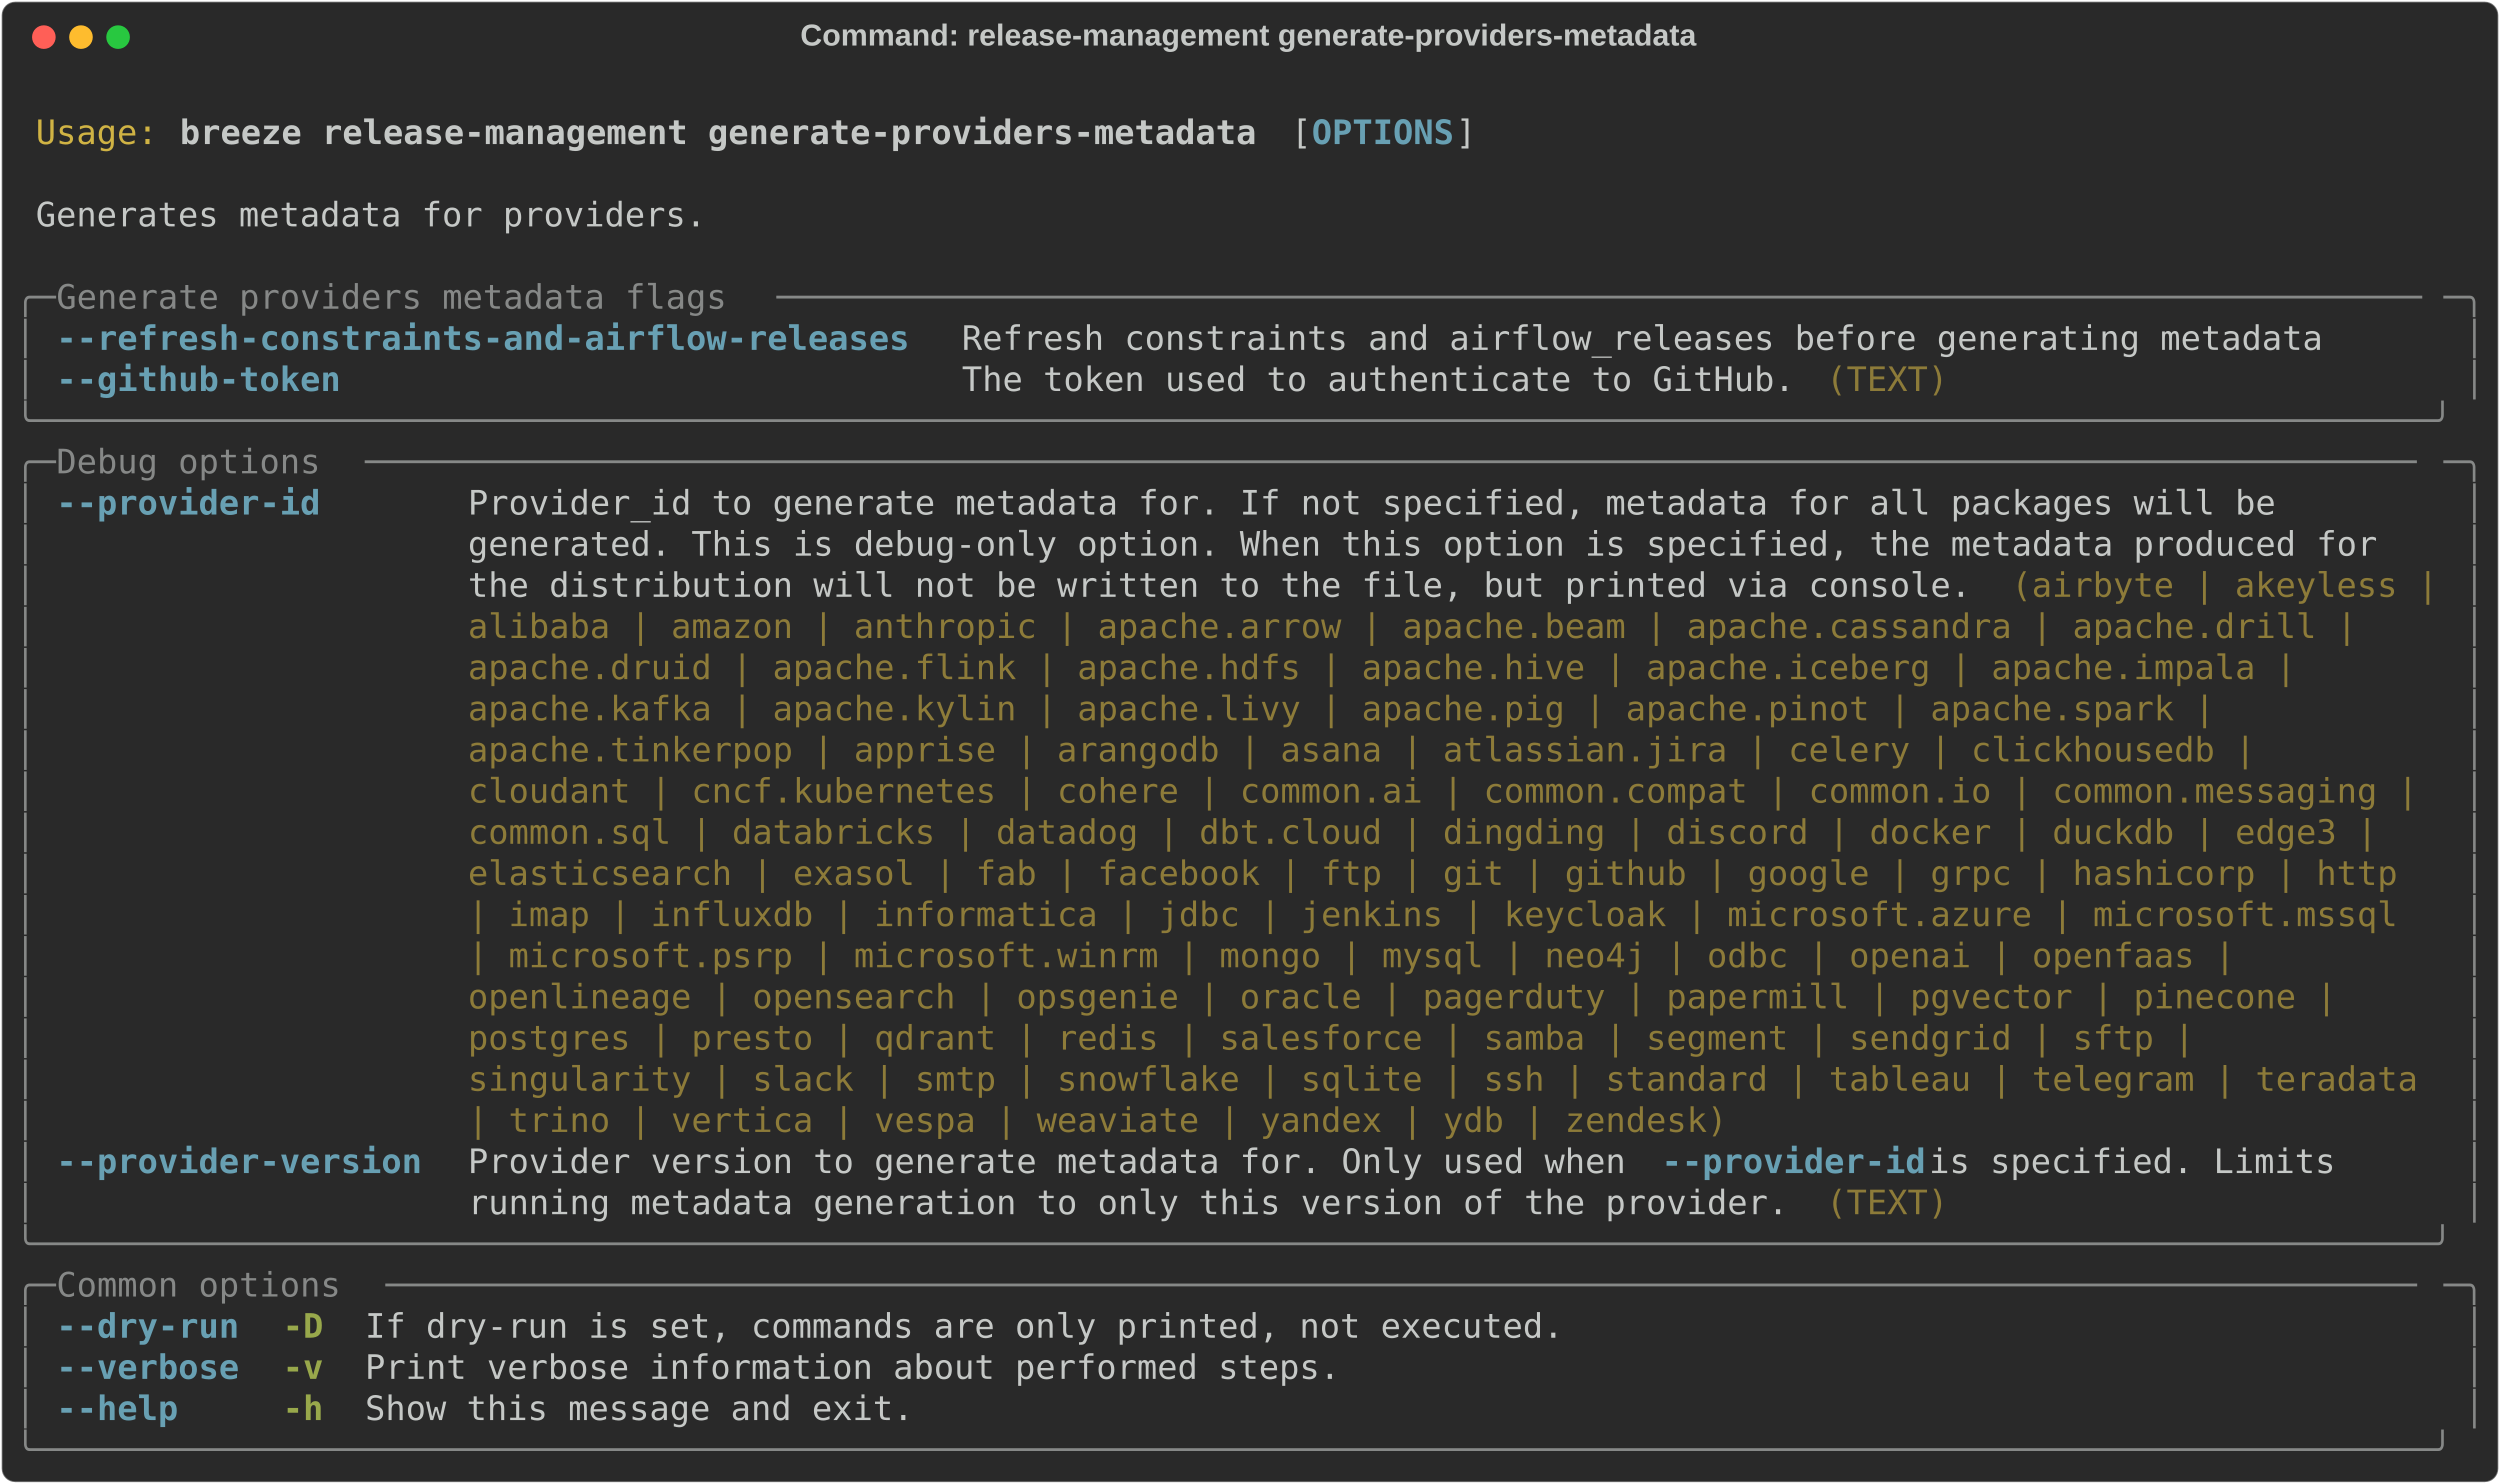
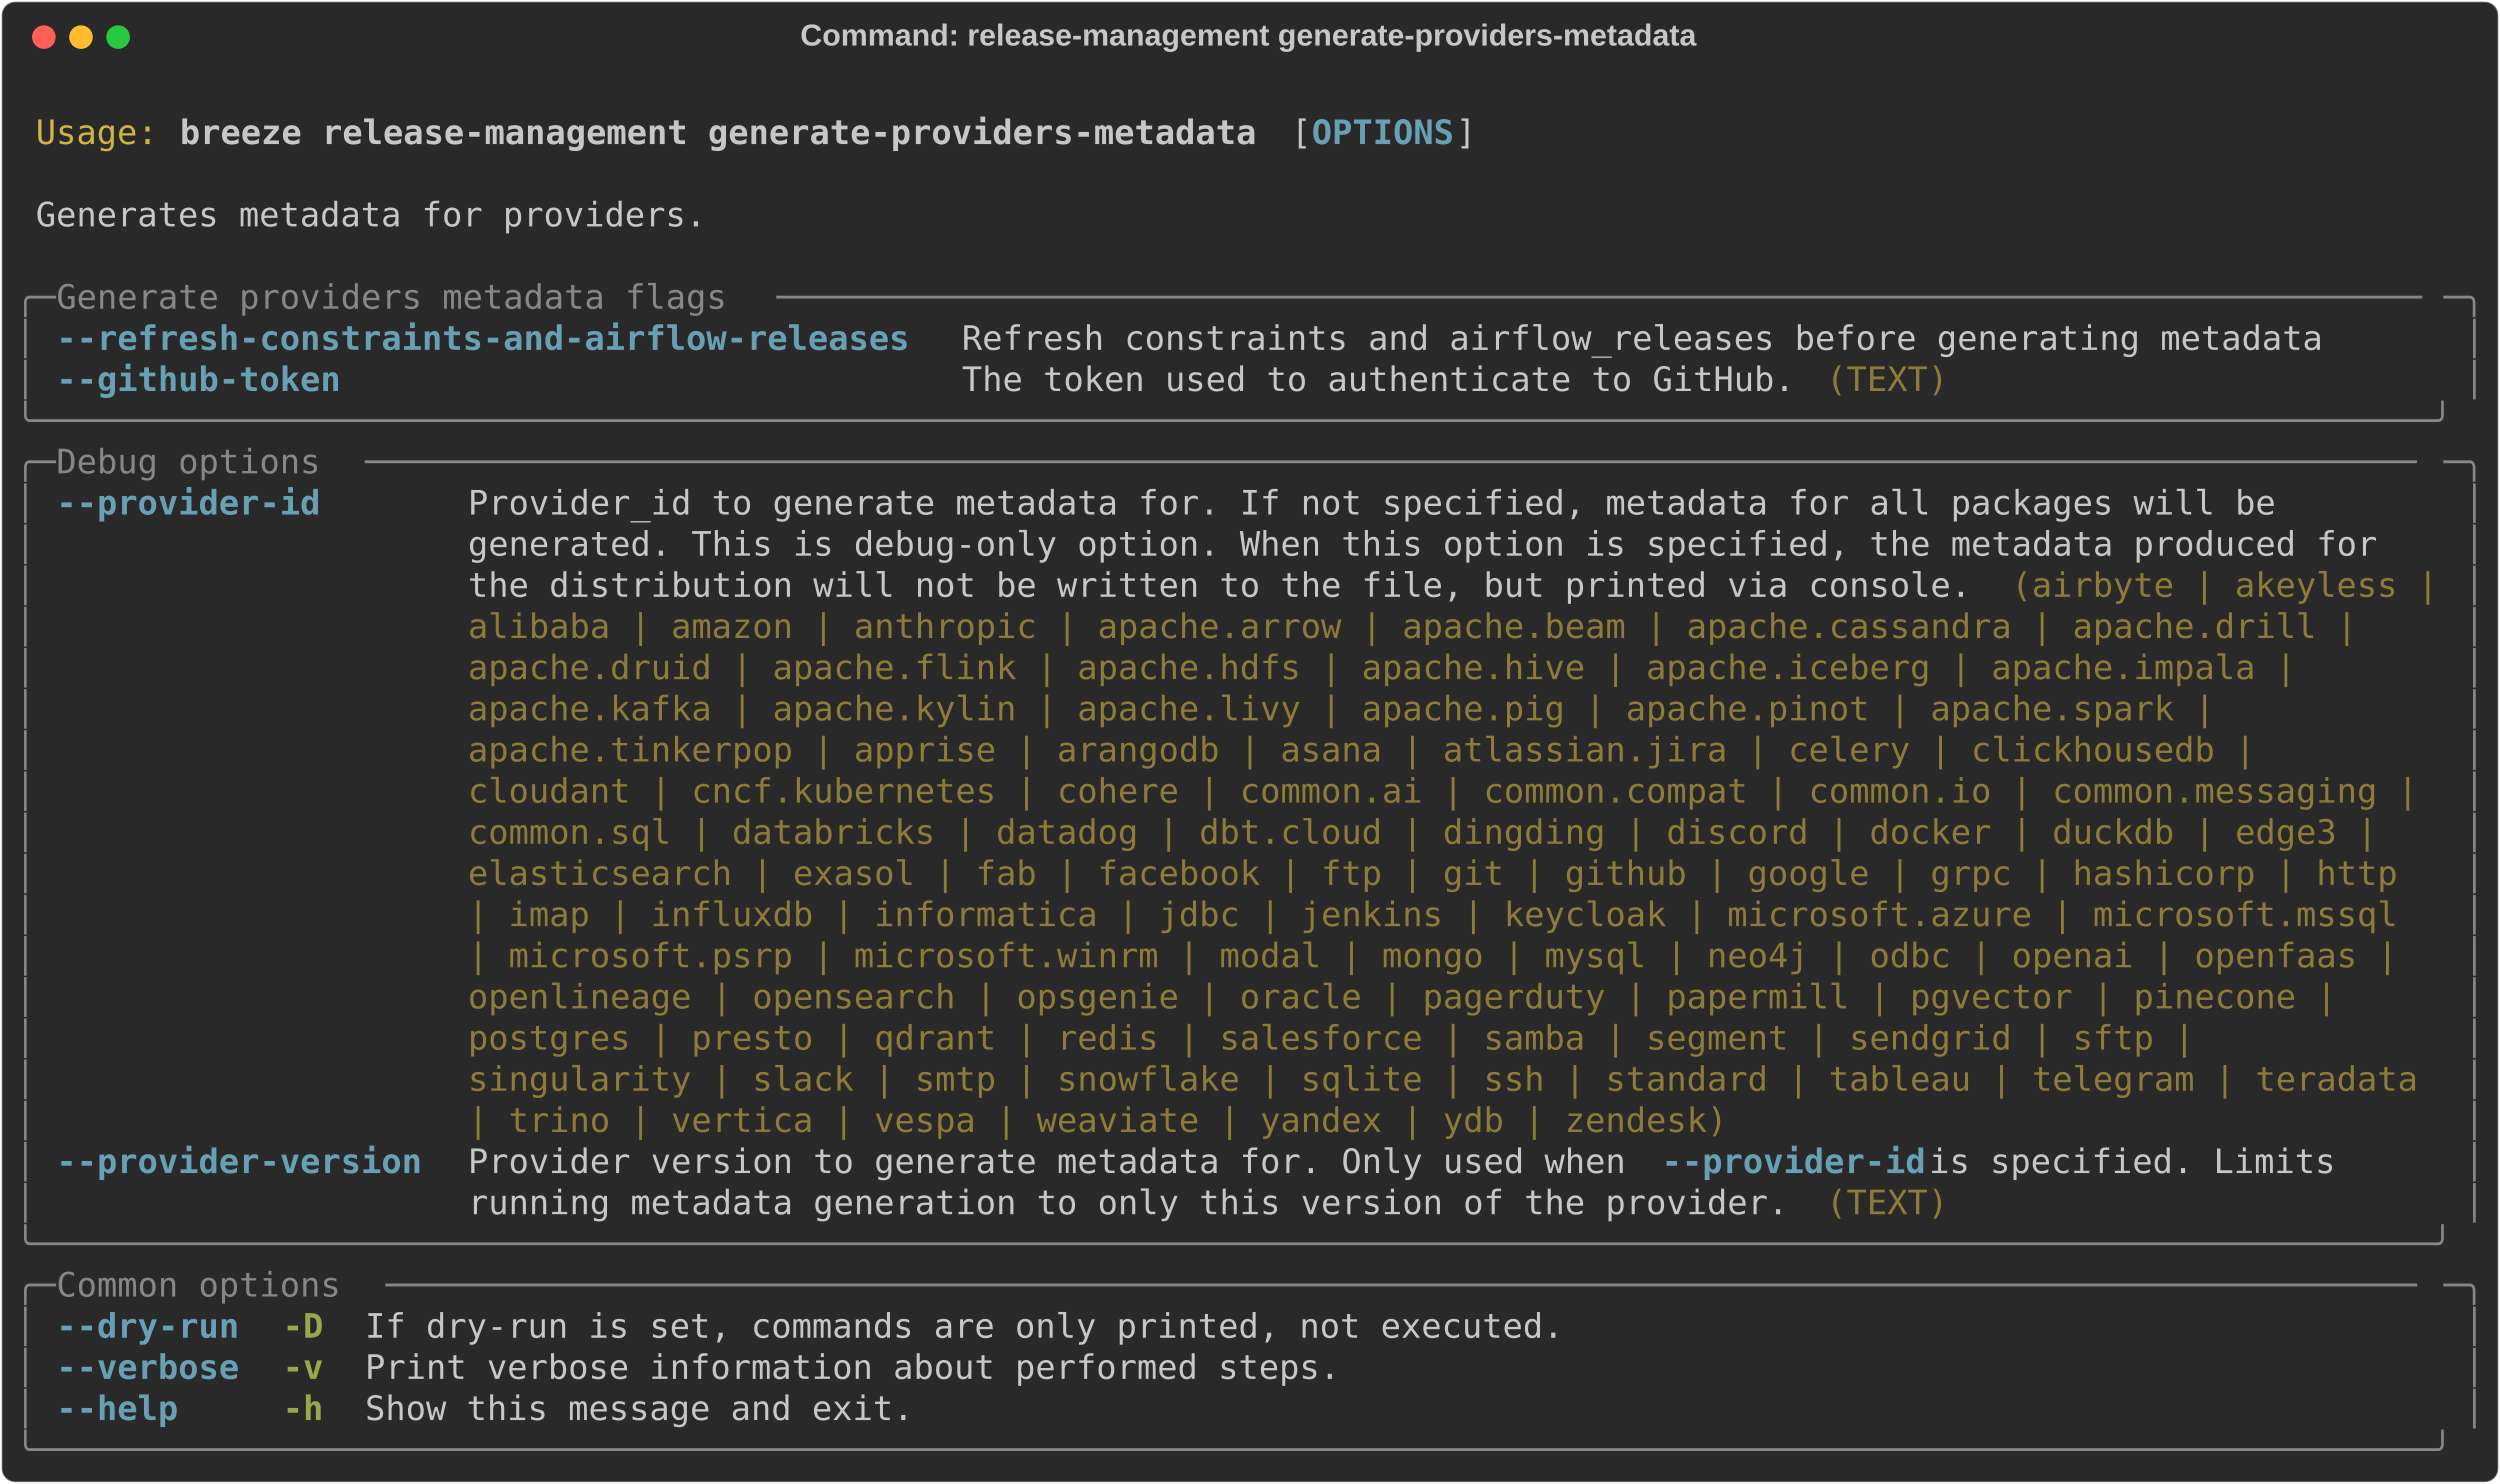
<svg xmlns="http://www.w3.org/2000/svg" class="rich-terminal" viewBox="0 0 1482 879.6">
  <style>

    @font-face {
        font-family: "Fira Code";
        src: local("FiraCode-Regular"),
                url("https://cdnjs.cloudflare.com/ajax/libs/firacode/6.2.0/woff2/FiraCode-Regular.woff2") format("woff2"),
                url("https://cdnjs.cloudflare.com/ajax/libs/firacode/6.2.0/woff/FiraCode-Regular.woff") format("woff");
        font-style: normal;
        font-weight: 400;
    }
    @font-face {
        font-family: "Fira Code";
        src: local("FiraCode-Bold"),
                url("https://cdnjs.cloudflare.com/ajax/libs/firacode/6.2.0/woff2/FiraCode-Bold.woff2") format("woff2"),
                url("https://cdnjs.cloudflare.com/ajax/libs/firacode/6.2.0/woff/FiraCode-Bold.woff") format("woff");
        font-style: bold;
        font-weight: 700;
    }

    .breeze-release-management-generate-providers-metadata-matrix {
        font-family: Fira Code, monospace;
        font-size: 20px;
        line-height: 24.4px;
        font-variant-east-asian: full-width;
    }

    .breeze-release-management-generate-providers-metadata-title {
        font-size: 18px;
        font-weight: bold;
        font-family: arial;
    }

    .breeze-release-management-generate-providers-metadata-r1 { fill: #c5c8c6 }
.breeze-release-management-generate-providers-metadata-r2 { fill: #d0b344 }
.breeze-release-management-generate-providers-metadata-r3 { fill: #c5c8c6;font-weight: bold }
.breeze-release-management-generate-providers-metadata-r4 { fill: #68a0b3;font-weight: bold }
.breeze-release-management-generate-providers-metadata-r5 { fill: #868887 }
.breeze-release-management-generate-providers-metadata-r6 { fill: #8d7b39 }
.breeze-release-management-generate-providers-metadata-r7 { fill: #98a84b;font-weight: bold }
    </style>
  <defs>
    <clipPath id="breeze-release-management-generate-providers-metadata-clip-terminal">
      <rect x="0" y="0" width="1463.0" height="828.6" />
    </clipPath>
    <clipPath id="breeze-release-management-generate-providers-metadata-line-0">
      <rect x="0" y="1.5" width="1464" height="24.65" />
    </clipPath>
    <clipPath id="breeze-release-management-generate-providers-metadata-line-1">
      <rect x="0" y="25.9" width="1464" height="24.65" />
    </clipPath>
    <clipPath id="breeze-release-management-generate-providers-metadata-line-2">
      <rect x="0" y="50.3" width="1464" height="24.65" />
    </clipPath>
    <clipPath id="breeze-release-management-generate-providers-metadata-line-3">
      <rect x="0" y="74.7" width="1464" height="24.65" />
    </clipPath>
    <clipPath id="breeze-release-management-generate-providers-metadata-line-4">
      <rect x="0" y="99.1" width="1464" height="24.65" />
    </clipPath>
    <clipPath id="breeze-release-management-generate-providers-metadata-line-5">
      <rect x="0" y="123.5" width="1464" height="24.65" />
    </clipPath>
    <clipPath id="breeze-release-management-generate-providers-metadata-line-6">
      <rect x="0" y="147.9" width="1464" height="24.65" />
    </clipPath>
    <clipPath id="breeze-release-management-generate-providers-metadata-line-7">
      <rect x="0" y="172.3" width="1464" height="24.65" />
    </clipPath>
    <clipPath id="breeze-release-management-generate-providers-metadata-line-8">
      <rect x="0" y="196.7" width="1464" height="24.65" />
    </clipPath>
    <clipPath id="breeze-release-management-generate-providers-metadata-line-9">
      <rect x="0" y="221.1" width="1464" height="24.65" />
    </clipPath>
    <clipPath id="breeze-release-management-generate-providers-metadata-line-10">
      <rect x="0" y="245.5" width="1464" height="24.65" />
    </clipPath>
    <clipPath id="breeze-release-management-generate-providers-metadata-line-11">
      <rect x="0" y="269.9" width="1464" height="24.65" />
    </clipPath>
    <clipPath id="breeze-release-management-generate-providers-metadata-line-12">
      <rect x="0" y="294.3" width="1464" height="24.65" />
    </clipPath>
    <clipPath id="breeze-release-management-generate-providers-metadata-line-13">
      <rect x="0" y="318.7" width="1464" height="24.65" />
    </clipPath>
    <clipPath id="breeze-release-management-generate-providers-metadata-line-14">
      <rect x="0" y="343.1" width="1464" height="24.65" />
    </clipPath>
    <clipPath id="breeze-release-management-generate-providers-metadata-line-15">
      <rect x="0" y="367.5" width="1464" height="24.65" />
    </clipPath>
    <clipPath id="breeze-release-management-generate-providers-metadata-line-16">
      <rect x="0" y="391.9" width="1464" height="24.65" />
    </clipPath>
    <clipPath id="breeze-release-management-generate-providers-metadata-line-17">
      <rect x="0" y="416.3" width="1464" height="24.65" />
    </clipPath>
    <clipPath id="breeze-release-management-generate-providers-metadata-line-18">
      <rect x="0" y="440.7" width="1464" height="24.65" />
    </clipPath>
    <clipPath id="breeze-release-management-generate-providers-metadata-line-19">
      <rect x="0" y="465.1" width="1464" height="24.65" />
    </clipPath>
    <clipPath id="breeze-release-management-generate-providers-metadata-line-20">
      <rect x="0" y="489.5" width="1464" height="24.65" />
    </clipPath>
    <clipPath id="breeze-release-management-generate-providers-metadata-line-21">
      <rect x="0" y="513.9" width="1464" height="24.65" />
    </clipPath>
    <clipPath id="breeze-release-management-generate-providers-metadata-line-22">
      <rect x="0" y="538.3" width="1464" height="24.65" />
    </clipPath>
    <clipPath id="breeze-release-management-generate-providers-metadata-line-23">
      <rect x="0" y="562.7" width="1464" height="24.65" />
    </clipPath>
    <clipPath id="breeze-release-management-generate-providers-metadata-line-24">
      <rect x="0" y="587.1" width="1464" height="24.65" />
    </clipPath>
    <clipPath id="breeze-release-management-generate-providers-metadata-line-25">
      <rect x="0" y="611.5" width="1464" height="24.65" />
    </clipPath>
    <clipPath id="breeze-release-management-generate-providers-metadata-line-26">
      <rect x="0" y="635.9" width="1464" height="24.65" />
    </clipPath>
    <clipPath id="breeze-release-management-generate-providers-metadata-line-27">
      <rect x="0" y="660.3" width="1464" height="24.65" />
    </clipPath>
    <clipPath id="breeze-release-management-generate-providers-metadata-line-28">
      <rect x="0" y="684.7" width="1464" height="24.65" />
    </clipPath>
    <clipPath id="breeze-release-management-generate-providers-metadata-line-29">
      <rect x="0" y="709.1" width="1464" height="24.65" />
    </clipPath>
    <clipPath id="breeze-release-management-generate-providers-metadata-line-30">
      <rect x="0" y="733.5" width="1464" height="24.65" />
    </clipPath>
    <clipPath id="breeze-release-management-generate-providers-metadata-line-31">
      <rect x="0" y="757.9" width="1464" height="24.65" />
    </clipPath>
    <clipPath id="breeze-release-management-generate-providers-metadata-line-32">
      <rect x="0" y="782.3" width="1464" height="24.65" />
    </clipPath>
  </defs>
  <rect fill="#292929" stroke="rgba(255,255,255,0.35)" stroke-width="1" x="1" y="1" width="1480" height="877.6" rx="8" />
  <text class="breeze-release-management-generate-providers-metadata-title" fill="#c5c8c6" text-anchor="middle" x="740" y="27">Command: release-management generate-providers-metadata</text>
  <g transform="translate(26,22)">
    <circle cx="0" cy="0" r="7" fill="#ff5f57" />
    <circle cx="22" cy="0" r="7" fill="#febc2e" />
    <circle cx="44" cy="0" r="7" fill="#28c840" />
  </g>
  <g transform="translate(9, 41)" clip-path="url(#breeze-release-management-generate-providers-metadata-clip-terminal)">
    <g class="breeze-release-management-generate-providers-metadata-matrix">
      <text class="breeze-release-management-generate-providers-metadata-r1" x="1464" y="20" textLength="12.2" clip-path="url(#breeze-release-management-generate-providers-metadata-line-0)">
</text>
      <text class="breeze-release-management-generate-providers-metadata-r2" x="12.2" y="44.4" textLength="73.2" clip-path="url(#breeze-release-management-generate-providers-metadata-line-1)">Usage:</text>
      <text class="breeze-release-management-generate-providers-metadata-r3" x="97.6" y="44.4" textLength="646.6" clip-path="url(#breeze-release-management-generate-providers-metadata-line-1)">breeze release-management generate-providers-metadata</text>
      <text class="breeze-release-management-generate-providers-metadata-r1" x="756.4" y="44.4" textLength="12.2" clip-path="url(#breeze-release-management-generate-providers-metadata-line-1)">[</text>
      <text class="breeze-release-management-generate-providers-metadata-r4" x="768.6" y="44.4" textLength="85.4" clip-path="url(#breeze-release-management-generate-providers-metadata-line-1)">OPTIONS</text>
      <text class="breeze-release-management-generate-providers-metadata-r1" x="854" y="44.4" textLength="12.2" clip-path="url(#breeze-release-management-generate-providers-metadata-line-1)">]</text>
      <text class="breeze-release-management-generate-providers-metadata-r1" x="1464" y="44.4" textLength="12.2" clip-path="url(#breeze-release-management-generate-providers-metadata-line-1)">
</text>
      <text class="breeze-release-management-generate-providers-metadata-r1" x="1464" y="68.8" textLength="12.2" clip-path="url(#breeze-release-management-generate-providers-metadata-line-2)">
</text>
      <text class="breeze-release-management-generate-providers-metadata-r1" x="12.2" y="93.2" textLength="402.6" clip-path="url(#breeze-release-management-generate-providers-metadata-line-3)">Generates metadata for providers.</text>
      <text class="breeze-release-management-generate-providers-metadata-r1" x="1464" y="93.2" textLength="12.2" clip-path="url(#breeze-release-management-generate-providers-metadata-line-3)">
</text>
      <text class="breeze-release-management-generate-providers-metadata-r1" x="1464" y="117.6" textLength="12.2" clip-path="url(#breeze-release-management-generate-providers-metadata-line-4)">
</text>
      <text class="breeze-release-management-generate-providers-metadata-r5" x="0" y="142" textLength="24.4" clip-path="url(#breeze-release-management-generate-providers-metadata-line-5)">╭─</text>
      <text class="breeze-release-management-generate-providers-metadata-r5" x="24.4" y="142" textLength="427" clip-path="url(#breeze-release-management-generate-providers-metadata-line-5)"> Generate providers metadata flags </text>
      <text class="breeze-release-management-generate-providers-metadata-r5" x="451.4" y="142" textLength="988.2" clip-path="url(#breeze-release-management-generate-providers-metadata-line-5)">─────────────────────────────────────────────────────────────────────────────────</text>
      <text class="breeze-release-management-generate-providers-metadata-r5" x="1439.6" y="142" textLength="24.4" clip-path="url(#breeze-release-management-generate-providers-metadata-line-5)">─╮</text>
      <text class="breeze-release-management-generate-providers-metadata-r1" x="1464" y="142" textLength="12.2" clip-path="url(#breeze-release-management-generate-providers-metadata-line-5)">
</text>
      <text class="breeze-release-management-generate-providers-metadata-r5" x="0" y="166.4" textLength="12.2" clip-path="url(#breeze-release-management-generate-providers-metadata-line-6)">│</text>
      <text class="breeze-release-management-generate-providers-metadata-r4" x="24.4" y="166.4" textLength="512.4" clip-path="url(#breeze-release-management-generate-providers-metadata-line-6)">--refresh-constraints-and-airflow-releases</text>
      <text class="breeze-release-management-generate-providers-metadata-r1" x="561.2" y="166.4" textLength="817.4" clip-path="url(#breeze-release-management-generate-providers-metadata-line-6)">Refresh constraints and airflow_releases before generating metadata</text>
      <text class="breeze-release-management-generate-providers-metadata-r5" x="1451.8" y="166.4" textLength="12.2" clip-path="url(#breeze-release-management-generate-providers-metadata-line-6)">│</text>
      <text class="breeze-release-management-generate-providers-metadata-r1" x="1464" y="166.4" textLength="12.2" clip-path="url(#breeze-release-management-generate-providers-metadata-line-6)">
</text>
      <text class="breeze-release-management-generate-providers-metadata-r5" x="0" y="190.8" textLength="12.2" clip-path="url(#breeze-release-management-generate-providers-metadata-line-7)">│</text>
      <text class="breeze-release-management-generate-providers-metadata-r4" x="24.4" y="190.8" textLength="512.4" clip-path="url(#breeze-release-management-generate-providers-metadata-line-7)">--github-token                            </text>
      <text class="breeze-release-management-generate-providers-metadata-r1" x="561.2" y="190.8" textLength="512.4" clip-path="url(#breeze-release-management-generate-providers-metadata-line-7)">The token used to authenticate to GitHub. </text>
      <text class="breeze-release-management-generate-providers-metadata-r6" x="1073.6" y="190.8" textLength="73.2" clip-path="url(#breeze-release-management-generate-providers-metadata-line-7)">(TEXT)</text>
      <text class="breeze-release-management-generate-providers-metadata-r5" x="1451.8" y="190.8" textLength="12.2" clip-path="url(#breeze-release-management-generate-providers-metadata-line-7)">│</text>
      <text class="breeze-release-management-generate-providers-metadata-r1" x="1464" y="190.8" textLength="12.2" clip-path="url(#breeze-release-management-generate-providers-metadata-line-7)">
</text>
      <text class="breeze-release-management-generate-providers-metadata-r5" x="0" y="215.2" textLength="1464" clip-path="url(#breeze-release-management-generate-providers-metadata-line-8)">╰──────────────────────────────────────────────────────────────────────────────────────────────────────────────────────╯</text>
      <text class="breeze-release-management-generate-providers-metadata-r1" x="1464" y="215.2" textLength="12.2" clip-path="url(#breeze-release-management-generate-providers-metadata-line-8)">
</text>
      <text class="breeze-release-management-generate-providers-metadata-r5" x="0" y="239.6" textLength="24.4" clip-path="url(#breeze-release-management-generate-providers-metadata-line-9)">╭─</text>
      <text class="breeze-release-management-generate-providers-metadata-r5" x="24.4" y="239.6" textLength="183" clip-path="url(#breeze-release-management-generate-providers-metadata-line-9)"> Debug options </text>
      <text class="breeze-release-management-generate-providers-metadata-r5" x="207.4" y="239.6" textLength="1232.2" clip-path="url(#breeze-release-management-generate-providers-metadata-line-9)">─────────────────────────────────────────────────────────────────────────────────────────────────────</text>
      <text class="breeze-release-management-generate-providers-metadata-r5" x="1439.6" y="239.6" textLength="24.4" clip-path="url(#breeze-release-management-generate-providers-metadata-line-9)">─╮</text>
      <text class="breeze-release-management-generate-providers-metadata-r1" x="1464" y="239.6" textLength="12.2" clip-path="url(#breeze-release-management-generate-providers-metadata-line-9)">
</text>
      <text class="breeze-release-management-generate-providers-metadata-r5" x="0" y="264" textLength="12.2" clip-path="url(#breeze-release-management-generate-providers-metadata-line-10)">│</text>
      <text class="breeze-release-management-generate-providers-metadata-r4" x="24.4" y="264" textLength="219.6" clip-path="url(#breeze-release-management-generate-providers-metadata-line-10)">--provider-id     </text>
      <text class="breeze-release-management-generate-providers-metadata-r1" x="268.4" y="264" textLength="1171.2" clip-path="url(#breeze-release-management-generate-providers-metadata-line-10)">Provider_id to generate metadata for. If not specified, metadata for all packages will be       </text>
      <text class="breeze-release-management-generate-providers-metadata-r5" x="1451.8" y="264" textLength="12.2" clip-path="url(#breeze-release-management-generate-providers-metadata-line-10)">│</text>
      <text class="breeze-release-management-generate-providers-metadata-r1" x="1464" y="264" textLength="12.2" clip-path="url(#breeze-release-management-generate-providers-metadata-line-10)">
</text>
      <text class="breeze-release-management-generate-providers-metadata-r5" x="0" y="288.4" textLength="12.2" clip-path="url(#breeze-release-management-generate-providers-metadata-line-11)">│</text>
      <text class="breeze-release-management-generate-providers-metadata-r1" x="268.4" y="288.4" textLength="1171.2" clip-path="url(#breeze-release-management-generate-providers-metadata-line-11)">generated. This is debug-only option. When this option is specified, the metadata produced for  </text>
      <text class="breeze-release-management-generate-providers-metadata-r5" x="1451.8" y="288.4" textLength="12.2" clip-path="url(#breeze-release-management-generate-providers-metadata-line-11)">│</text>
      <text class="breeze-release-management-generate-providers-metadata-r1" x="1464" y="288.4" textLength="12.2" clip-path="url(#breeze-release-management-generate-providers-metadata-line-11)">
</text>
      <text class="breeze-release-management-generate-providers-metadata-r5" x="0" y="312.8" textLength="12.2" clip-path="url(#breeze-release-management-generate-providers-metadata-line-12)">│</text>
      <text class="breeze-release-management-generate-providers-metadata-r1" x="268.4" y="312.8" textLength="915" clip-path="url(#breeze-release-management-generate-providers-metadata-line-12)">the distribution will not be written to the file, but printed via console. </text>
      <text class="breeze-release-management-generate-providers-metadata-r6" x="1183.4" y="312.8" textLength="256.2" clip-path="url(#breeze-release-management-generate-providers-metadata-line-12)">(airbyte | akeyless |</text>
      <text class="breeze-release-management-generate-providers-metadata-r5" x="1451.8" y="312.8" textLength="12.2" clip-path="url(#breeze-release-management-generate-providers-metadata-line-12)">│</text>
      <text class="breeze-release-management-generate-providers-metadata-r1" x="1464" y="312.8" textLength="12.2" clip-path="url(#breeze-release-management-generate-providers-metadata-line-12)">
</text>
      <text class="breeze-release-management-generate-providers-metadata-r5" x="0" y="337.2" textLength="12.2" clip-path="url(#breeze-release-management-generate-providers-metadata-line-13)">│</text>
      <text class="breeze-release-management-generate-providers-metadata-r6" x="268.4" y="337.2" textLength="1146.8" clip-path="url(#breeze-release-management-generate-providers-metadata-line-13)">alibaba | amazon | anthropic | apache.arrow | apache.beam | apache.cassandra | apache.drill | </text>
      <text class="breeze-release-management-generate-providers-metadata-r5" x="1451.8" y="337.2" textLength="12.2" clip-path="url(#breeze-release-management-generate-providers-metadata-line-13)">│</text>
      <text class="breeze-release-management-generate-providers-metadata-r1" x="1464" y="337.2" textLength="12.2" clip-path="url(#breeze-release-management-generate-providers-metadata-line-13)">
</text>
      <text class="breeze-release-management-generate-providers-metadata-r5" x="0" y="361.6" textLength="12.2" clip-path="url(#breeze-release-management-generate-providers-metadata-line-14)">│</text>
      <text class="breeze-release-management-generate-providers-metadata-r6" x="268.4" y="361.6" textLength="1110.2" clip-path="url(#breeze-release-management-generate-providers-metadata-line-14)">apache.druid | apache.flink | apache.hdfs | apache.hive | apache.iceberg | apache.impala | </text>
      <text class="breeze-release-management-generate-providers-metadata-r5" x="1451.8" y="361.6" textLength="12.2" clip-path="url(#breeze-release-management-generate-providers-metadata-line-14)">│</text>
      <text class="breeze-release-management-generate-providers-metadata-r1" x="1464" y="361.6" textLength="12.2" clip-path="url(#breeze-release-management-generate-providers-metadata-line-14)">
</text>
      <text class="breeze-release-management-generate-providers-metadata-r5" x="0" y="386" textLength="12.2" clip-path="url(#breeze-release-management-generate-providers-metadata-line-15)">│</text>
      <text class="breeze-release-management-generate-providers-metadata-r6" x="268.4" y="386" textLength="1061.4" clip-path="url(#breeze-release-management-generate-providers-metadata-line-15)">apache.kafka | apache.kylin | apache.livy | apache.pig | apache.pinot | apache.spark | </text>
      <text class="breeze-release-management-generate-providers-metadata-r5" x="1451.8" y="386" textLength="12.2" clip-path="url(#breeze-release-management-generate-providers-metadata-line-15)">│</text>
      <text class="breeze-release-management-generate-providers-metadata-r1" x="1464" y="386" textLength="12.2" clip-path="url(#breeze-release-management-generate-providers-metadata-line-15)">
</text>
      <text class="breeze-release-management-generate-providers-metadata-r5" x="0" y="410.4" textLength="12.2" clip-path="url(#breeze-release-management-generate-providers-metadata-line-16)">│</text>
      <text class="breeze-release-management-generate-providers-metadata-r6" x="268.4" y="410.4" textLength="1085.8" clip-path="url(#breeze-release-management-generate-providers-metadata-line-16)">apache.tinkerpop | apprise | arangodb | asana | atlassian.jira | celery | clickhousedb | </text>
      <text class="breeze-release-management-generate-providers-metadata-r5" x="1451.8" y="410.4" textLength="12.2" clip-path="url(#breeze-release-management-generate-providers-metadata-line-16)">│</text>
      <text class="breeze-release-management-generate-providers-metadata-r1" x="1464" y="410.4" textLength="12.2" clip-path="url(#breeze-release-management-generate-providers-metadata-line-16)">
</text>
      <text class="breeze-release-management-generate-providers-metadata-r5" x="0" y="434.8" textLength="12.2" clip-path="url(#breeze-release-management-generate-providers-metadata-line-17)">│</text>
      <text class="breeze-release-management-generate-providers-metadata-r6" x="268.4" y="434.8" textLength="1171.2" clip-path="url(#breeze-release-management-generate-providers-metadata-line-17)">cloudant | cncf.kubernetes | cohere | common.ai | common.compat | common.io | common.messaging |</text>
      <text class="breeze-release-management-generate-providers-metadata-r5" x="1451.8" y="434.8" textLength="12.2" clip-path="url(#breeze-release-management-generate-providers-metadata-line-17)">│</text>
      <text class="breeze-release-management-generate-providers-metadata-r1" x="1464" y="434.8" textLength="12.2" clip-path="url(#breeze-release-management-generate-providers-metadata-line-17)">
</text>
      <text class="breeze-release-management-generate-providers-metadata-r5" x="0" y="459.2" textLength="12.2" clip-path="url(#breeze-release-management-generate-providers-metadata-line-18)">│</text>
      <text class="breeze-release-management-generate-providers-metadata-r6" x="268.4" y="459.2" textLength="1159" clip-path="url(#breeze-release-management-generate-providers-metadata-line-18)">common.sql | databricks | datadog | dbt.cloud | dingding | discord | docker | duckdb | edge3 | </text>
      <text class="breeze-release-management-generate-providers-metadata-r5" x="1451.8" y="459.2" textLength="12.2" clip-path="url(#breeze-release-management-generate-providers-metadata-line-18)">│</text>
      <text class="breeze-release-management-generate-providers-metadata-r1" x="1464" y="459.2" textLength="12.2" clip-path="url(#breeze-release-management-generate-providers-metadata-line-18)">
</text>
      <text class="breeze-release-management-generate-providers-metadata-r5" x="0" y="483.6" textLength="12.2" clip-path="url(#breeze-release-management-generate-providers-metadata-line-19)">│</text>
      <text class="breeze-release-management-generate-providers-metadata-r6" x="268.4" y="483.6" textLength="1171.2" clip-path="url(#breeze-release-management-generate-providers-metadata-line-19)">elasticsearch | exasol | fab | facebook | ftp | git | github | google | grpc | hashicorp | http </text>
      <text class="breeze-release-management-generate-providers-metadata-r5" x="1451.8" y="483.6" textLength="12.2" clip-path="url(#breeze-release-management-generate-providers-metadata-line-19)">│</text>
      <text class="breeze-release-management-generate-providers-metadata-r1" x="1464" y="483.6" textLength="12.2" clip-path="url(#breeze-release-management-generate-providers-metadata-line-19)">
</text>
      <text class="breeze-release-management-generate-providers-metadata-r5" x="0" y="508" textLength="12.2" clip-path="url(#breeze-release-management-generate-providers-metadata-line-20)">│</text>
      <text class="breeze-release-management-generate-providers-metadata-r6" x="268.4" y="508" textLength="1171.2" clip-path="url(#breeze-release-management-generate-providers-metadata-line-20)">| imap | influxdb | informatica | jdbc | jenkins | keycloak | microsoft.azure | microsoft.mssql </text>
      <text class="breeze-release-management-generate-providers-metadata-r5" x="1451.8" y="508" textLength="12.2" clip-path="url(#breeze-release-management-generate-providers-metadata-line-20)">│</text>
      <text class="breeze-release-management-generate-providers-metadata-r1" x="1464" y="508" textLength="12.2" clip-path="url(#breeze-release-management-generate-providers-metadata-line-20)">
</text>
      <text class="breeze-release-management-generate-providers-metadata-r5" x="0" y="532.4" textLength="12.2" clip-path="url(#breeze-release-management-generate-providers-metadata-line-21)">│</text>
-       <text class="breeze-release-management-generate-providers-metadata-r6" x="268.4" y="532.4" textLength="1073.6" clip-path="url(#breeze-release-management-generate-providers-metadata-line-21)">| microsoft.psrp | microsoft.winrm | mongo | mysql | neo4j | odbc | openai | openfaas | </text>
+       <text class="breeze-release-management-generate-providers-metadata-r6" x="268.4" y="532.4" textLength="1171.2" clip-path="url(#breeze-release-management-generate-providers-metadata-line-21)">| microsoft.psrp | microsoft.winrm | modal | mongo | mysql | neo4j | odbc | openai | openfaas | </text>
      <text class="breeze-release-management-generate-providers-metadata-r5" x="1451.8" y="532.4" textLength="12.2" clip-path="url(#breeze-release-management-generate-providers-metadata-line-21)">│</text>
      <text class="breeze-release-management-generate-providers-metadata-r1" x="1464" y="532.4" textLength="12.2" clip-path="url(#breeze-release-management-generate-providers-metadata-line-21)">
</text>
      <text class="breeze-release-management-generate-providers-metadata-r5" x="0" y="556.8" textLength="12.2" clip-path="url(#breeze-release-management-generate-providers-metadata-line-22)">│</text>
      <text class="breeze-release-management-generate-providers-metadata-r6" x="268.4" y="556.8" textLength="1134.6" clip-path="url(#breeze-release-management-generate-providers-metadata-line-22)">openlineage | opensearch | opsgenie | oracle | pagerduty | papermill | pgvector | pinecone | </text>
      <text class="breeze-release-management-generate-providers-metadata-r5" x="1451.8" y="556.8" textLength="12.2" clip-path="url(#breeze-release-management-generate-providers-metadata-line-22)">│</text>
      <text class="breeze-release-management-generate-providers-metadata-r1" x="1464" y="556.8" textLength="12.2" clip-path="url(#breeze-release-management-generate-providers-metadata-line-22)">
</text>
      <text class="breeze-release-management-generate-providers-metadata-r5" x="0" y="581.2" textLength="12.2" clip-path="url(#breeze-release-management-generate-providers-metadata-line-23)">│</text>
      <text class="breeze-release-management-generate-providers-metadata-r6" x="268.4" y="581.2" textLength="1049.2" clip-path="url(#breeze-release-management-generate-providers-metadata-line-23)">postgres | presto | qdrant | redis | salesforce | samba | segment | sendgrid | sftp | </text>
      <text class="breeze-release-management-generate-providers-metadata-r5" x="1451.8" y="581.2" textLength="12.2" clip-path="url(#breeze-release-management-generate-providers-metadata-line-23)">│</text>
      <text class="breeze-release-management-generate-providers-metadata-r1" x="1464" y="581.2" textLength="12.2" clip-path="url(#breeze-release-management-generate-providers-metadata-line-23)">
</text>
      <text class="breeze-release-management-generate-providers-metadata-r5" x="0" y="605.6" textLength="12.2" clip-path="url(#breeze-release-management-generate-providers-metadata-line-24)">│</text>
      <text class="breeze-release-management-generate-providers-metadata-r6" x="268.4" y="605.6" textLength="1171.2" clip-path="url(#breeze-release-management-generate-providers-metadata-line-24)">singularity | slack | smtp | snowflake | sqlite | ssh | standard | tableau | telegram | teradata</text>
      <text class="breeze-release-management-generate-providers-metadata-r5" x="1451.8" y="605.6" textLength="12.2" clip-path="url(#breeze-release-management-generate-providers-metadata-line-24)">│</text>
      <text class="breeze-release-management-generate-providers-metadata-r1" x="1464" y="605.6" textLength="12.2" clip-path="url(#breeze-release-management-generate-providers-metadata-line-24)">
</text>
      <text class="breeze-release-management-generate-providers-metadata-r5" x="0" y="630" textLength="12.2" clip-path="url(#breeze-release-management-generate-providers-metadata-line-25)">│</text>
      <text class="breeze-release-management-generate-providers-metadata-r6" x="268.4" y="630" textLength="756.4" clip-path="url(#breeze-release-management-generate-providers-metadata-line-25)">| trino | vertica | vespa | weaviate | yandex | ydb | zendesk)</text>
      <text class="breeze-release-management-generate-providers-metadata-r5" x="1451.8" y="630" textLength="12.2" clip-path="url(#breeze-release-management-generate-providers-metadata-line-25)">│</text>
      <text class="breeze-release-management-generate-providers-metadata-r1" x="1464" y="630" textLength="12.2" clip-path="url(#breeze-release-management-generate-providers-metadata-line-25)">
</text>
      <text class="breeze-release-management-generate-providers-metadata-r5" x="0" y="654.4" textLength="12.2" clip-path="url(#breeze-release-management-generate-providers-metadata-line-26)">│</text>
      <text class="breeze-release-management-generate-providers-metadata-r4" x="24.4" y="654.4" textLength="219.6" clip-path="url(#breeze-release-management-generate-providers-metadata-line-26)">--provider-version</text>
      <text class="breeze-release-management-generate-providers-metadata-r1" x="268.4" y="654.4" textLength="707.6" clip-path="url(#breeze-release-management-generate-providers-metadata-line-26)">Provider version to generate metadata for. Only used when </text>
      <text class="breeze-release-management-generate-providers-metadata-r4" x="976" y="654.4" textLength="158.6" clip-path="url(#breeze-release-management-generate-providers-metadata-line-26)">--provider-id</text>
      <text class="breeze-release-management-generate-providers-metadata-r1" x="1134.6" y="654.4" textLength="305" clip-path="url(#breeze-release-management-generate-providers-metadata-line-26)"> is specified. Limits    </text>
      <text class="breeze-release-management-generate-providers-metadata-r5" x="1451.8" y="654.4" textLength="12.2" clip-path="url(#breeze-release-management-generate-providers-metadata-line-26)">│</text>
      <text class="breeze-release-management-generate-providers-metadata-r1" x="1464" y="654.4" textLength="12.2" clip-path="url(#breeze-release-management-generate-providers-metadata-line-26)">
</text>
      <text class="breeze-release-management-generate-providers-metadata-r5" x="0" y="678.8" textLength="12.2" clip-path="url(#breeze-release-management-generate-providers-metadata-line-27)">│</text>
      <text class="breeze-release-management-generate-providers-metadata-r1" x="268.4" y="678.8" textLength="805.2" clip-path="url(#breeze-release-management-generate-providers-metadata-line-27)">running metadata generation to only this version of the provider. </text>
      <text class="breeze-release-management-generate-providers-metadata-r6" x="1073.6" y="678.8" textLength="73.2" clip-path="url(#breeze-release-management-generate-providers-metadata-line-27)">(TEXT)</text>
      <text class="breeze-release-management-generate-providers-metadata-r5" x="1451.8" y="678.8" textLength="12.2" clip-path="url(#breeze-release-management-generate-providers-metadata-line-27)">│</text>
      <text class="breeze-release-management-generate-providers-metadata-r1" x="1464" y="678.8" textLength="12.2" clip-path="url(#breeze-release-management-generate-providers-metadata-line-27)">
</text>
      <text class="breeze-release-management-generate-providers-metadata-r5" x="0" y="703.2" textLength="1464" clip-path="url(#breeze-release-management-generate-providers-metadata-line-28)">╰──────────────────────────────────────────────────────────────────────────────────────────────────────────────────────╯</text>
      <text class="breeze-release-management-generate-providers-metadata-r1" x="1464" y="703.2" textLength="12.2" clip-path="url(#breeze-release-management-generate-providers-metadata-line-28)">
</text>
      <text class="breeze-release-management-generate-providers-metadata-r5" x="0" y="727.6" textLength="24.4" clip-path="url(#breeze-release-management-generate-providers-metadata-line-29)">╭─</text>
      <text class="breeze-release-management-generate-providers-metadata-r5" x="24.4" y="727.6" textLength="195.2" clip-path="url(#breeze-release-management-generate-providers-metadata-line-29)"> Common options </text>
      <text class="breeze-release-management-generate-providers-metadata-r5" x="219.6" y="727.6" textLength="1220" clip-path="url(#breeze-release-management-generate-providers-metadata-line-29)">────────────────────────────────────────────────────────────────────────────────────────────────────</text>
      <text class="breeze-release-management-generate-providers-metadata-r5" x="1439.6" y="727.6" textLength="24.4" clip-path="url(#breeze-release-management-generate-providers-metadata-line-29)">─╮</text>
      <text class="breeze-release-management-generate-providers-metadata-r1" x="1464" y="727.6" textLength="12.2" clip-path="url(#breeze-release-management-generate-providers-metadata-line-29)">
</text>
      <text class="breeze-release-management-generate-providers-metadata-r5" x="0" y="752" textLength="12.2" clip-path="url(#breeze-release-management-generate-providers-metadata-line-30)">│</text>
      <text class="breeze-release-management-generate-providers-metadata-r4" x="24.4" y="752" textLength="109.8" clip-path="url(#breeze-release-management-generate-providers-metadata-line-30)">--dry-run</text>
      <text class="breeze-release-management-generate-providers-metadata-r7" x="158.6" y="752" textLength="24.4" clip-path="url(#breeze-release-management-generate-providers-metadata-line-30)">-D</text>
      <text class="breeze-release-management-generate-providers-metadata-r1" x="207.4" y="752" textLength="719.8" clip-path="url(#breeze-release-management-generate-providers-metadata-line-30)">If dry-run is set, commands are only printed, not executed.</text>
      <text class="breeze-release-management-generate-providers-metadata-r5" x="1451.8" y="752" textLength="12.2" clip-path="url(#breeze-release-management-generate-providers-metadata-line-30)">│</text>
      <text class="breeze-release-management-generate-providers-metadata-r1" x="1464" y="752" textLength="12.2" clip-path="url(#breeze-release-management-generate-providers-metadata-line-30)">
</text>
      <text class="breeze-release-management-generate-providers-metadata-r5" x="0" y="776.4" textLength="12.2" clip-path="url(#breeze-release-management-generate-providers-metadata-line-31)">│</text>
      <text class="breeze-release-management-generate-providers-metadata-r4" x="24.4" y="776.4" textLength="109.8" clip-path="url(#breeze-release-management-generate-providers-metadata-line-31)">--verbose</text>
      <text class="breeze-release-management-generate-providers-metadata-r7" x="158.6" y="776.4" textLength="24.4" clip-path="url(#breeze-release-management-generate-providers-metadata-line-31)">-v</text>
      <text class="breeze-release-management-generate-providers-metadata-r1" x="207.4" y="776.4" textLength="585.6" clip-path="url(#breeze-release-management-generate-providers-metadata-line-31)">Print verbose information about performed steps.</text>
      <text class="breeze-release-management-generate-providers-metadata-r5" x="1451.8" y="776.4" textLength="12.2" clip-path="url(#breeze-release-management-generate-providers-metadata-line-31)">│</text>
      <text class="breeze-release-management-generate-providers-metadata-r1" x="1464" y="776.4" textLength="12.2" clip-path="url(#breeze-release-management-generate-providers-metadata-line-31)">
</text>
      <text class="breeze-release-management-generate-providers-metadata-r5" x="0" y="800.8" textLength="12.2" clip-path="url(#breeze-release-management-generate-providers-metadata-line-32)">│</text>
      <text class="breeze-release-management-generate-providers-metadata-r4" x="24.4" y="800.8" textLength="109.8" clip-path="url(#breeze-release-management-generate-providers-metadata-line-32)">--help   </text>
      <text class="breeze-release-management-generate-providers-metadata-r7" x="158.6" y="800.8" textLength="24.4" clip-path="url(#breeze-release-management-generate-providers-metadata-line-32)">-h</text>
      <text class="breeze-release-management-generate-providers-metadata-r1" x="207.4" y="800.8" textLength="329.4" clip-path="url(#breeze-release-management-generate-providers-metadata-line-32)">Show this message and exit.</text>
      <text class="breeze-release-management-generate-providers-metadata-r5" x="1451.8" y="800.8" textLength="12.2" clip-path="url(#breeze-release-management-generate-providers-metadata-line-32)">│</text>
      <text class="breeze-release-management-generate-providers-metadata-r1" x="1464" y="800.8" textLength="12.2" clip-path="url(#breeze-release-management-generate-providers-metadata-line-32)">
</text>
      <text class="breeze-release-management-generate-providers-metadata-r5" x="0" y="825.2" textLength="1464" clip-path="url(#breeze-release-management-generate-providers-metadata-line-33)">╰──────────────────────────────────────────────────────────────────────────────────────────────────────────────────────╯</text>
      <text class="breeze-release-management-generate-providers-metadata-r1" x="1464" y="825.2" textLength="12.2" clip-path="url(#breeze-release-management-generate-providers-metadata-line-33)">
</text>
    </g>
  </g>
</svg>
